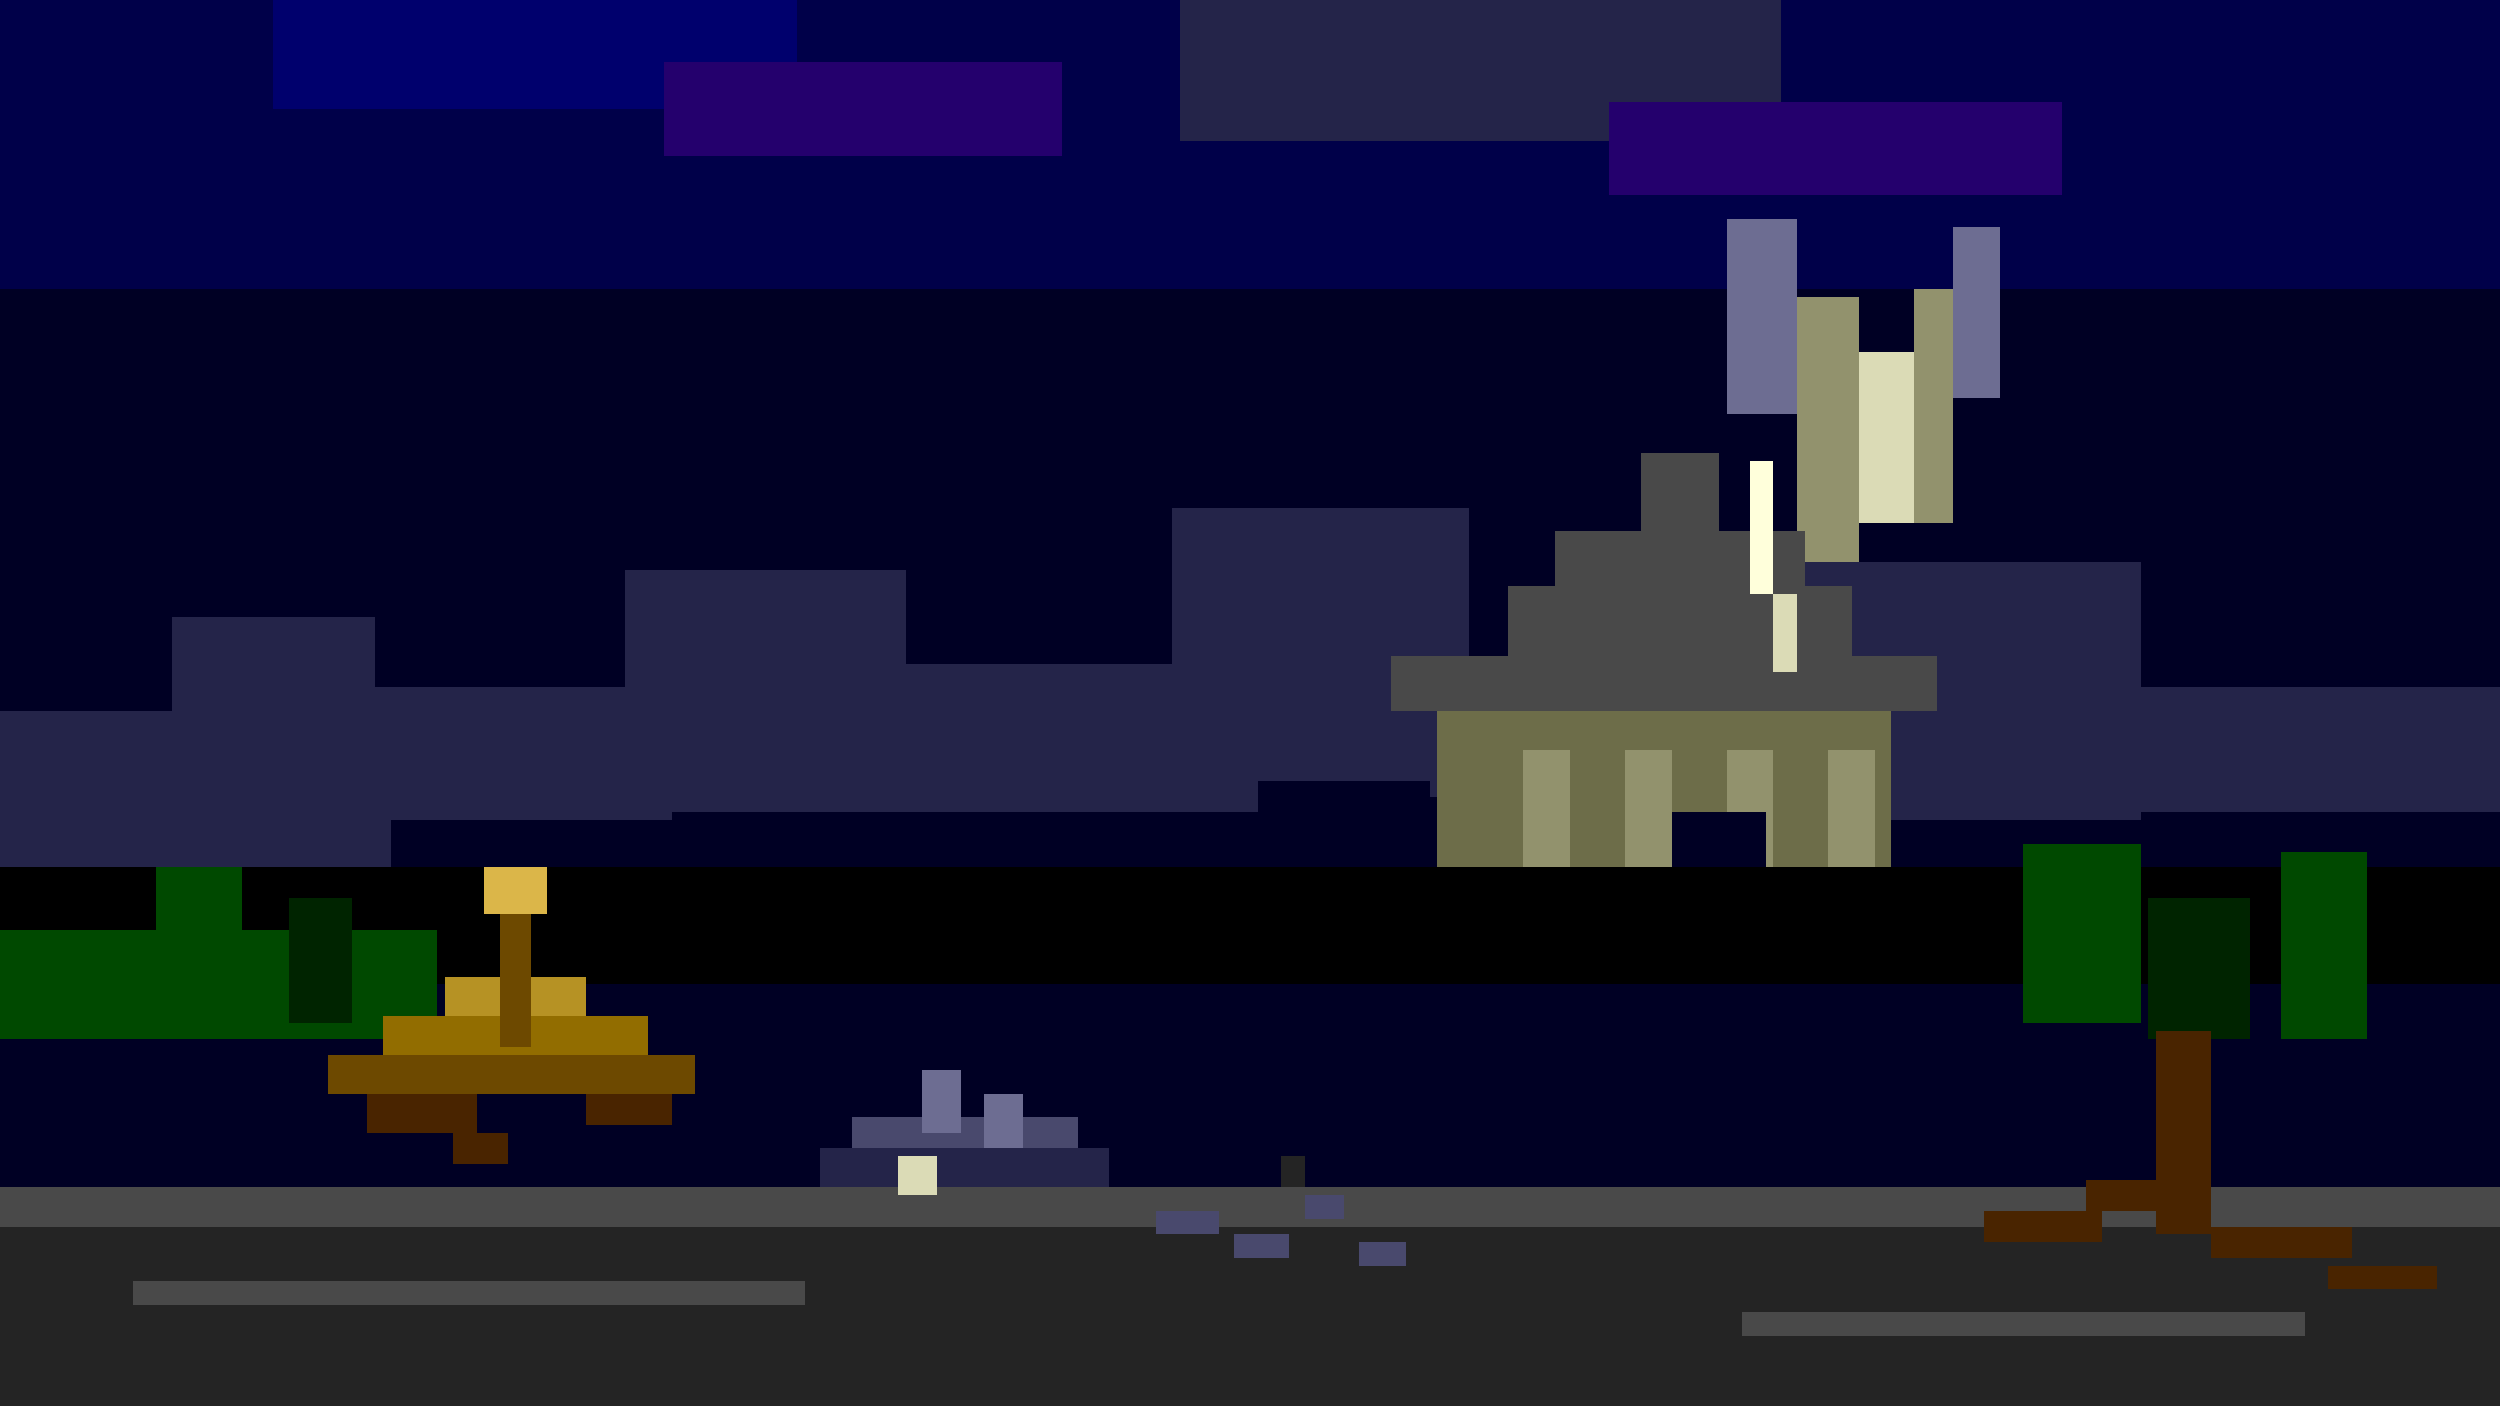
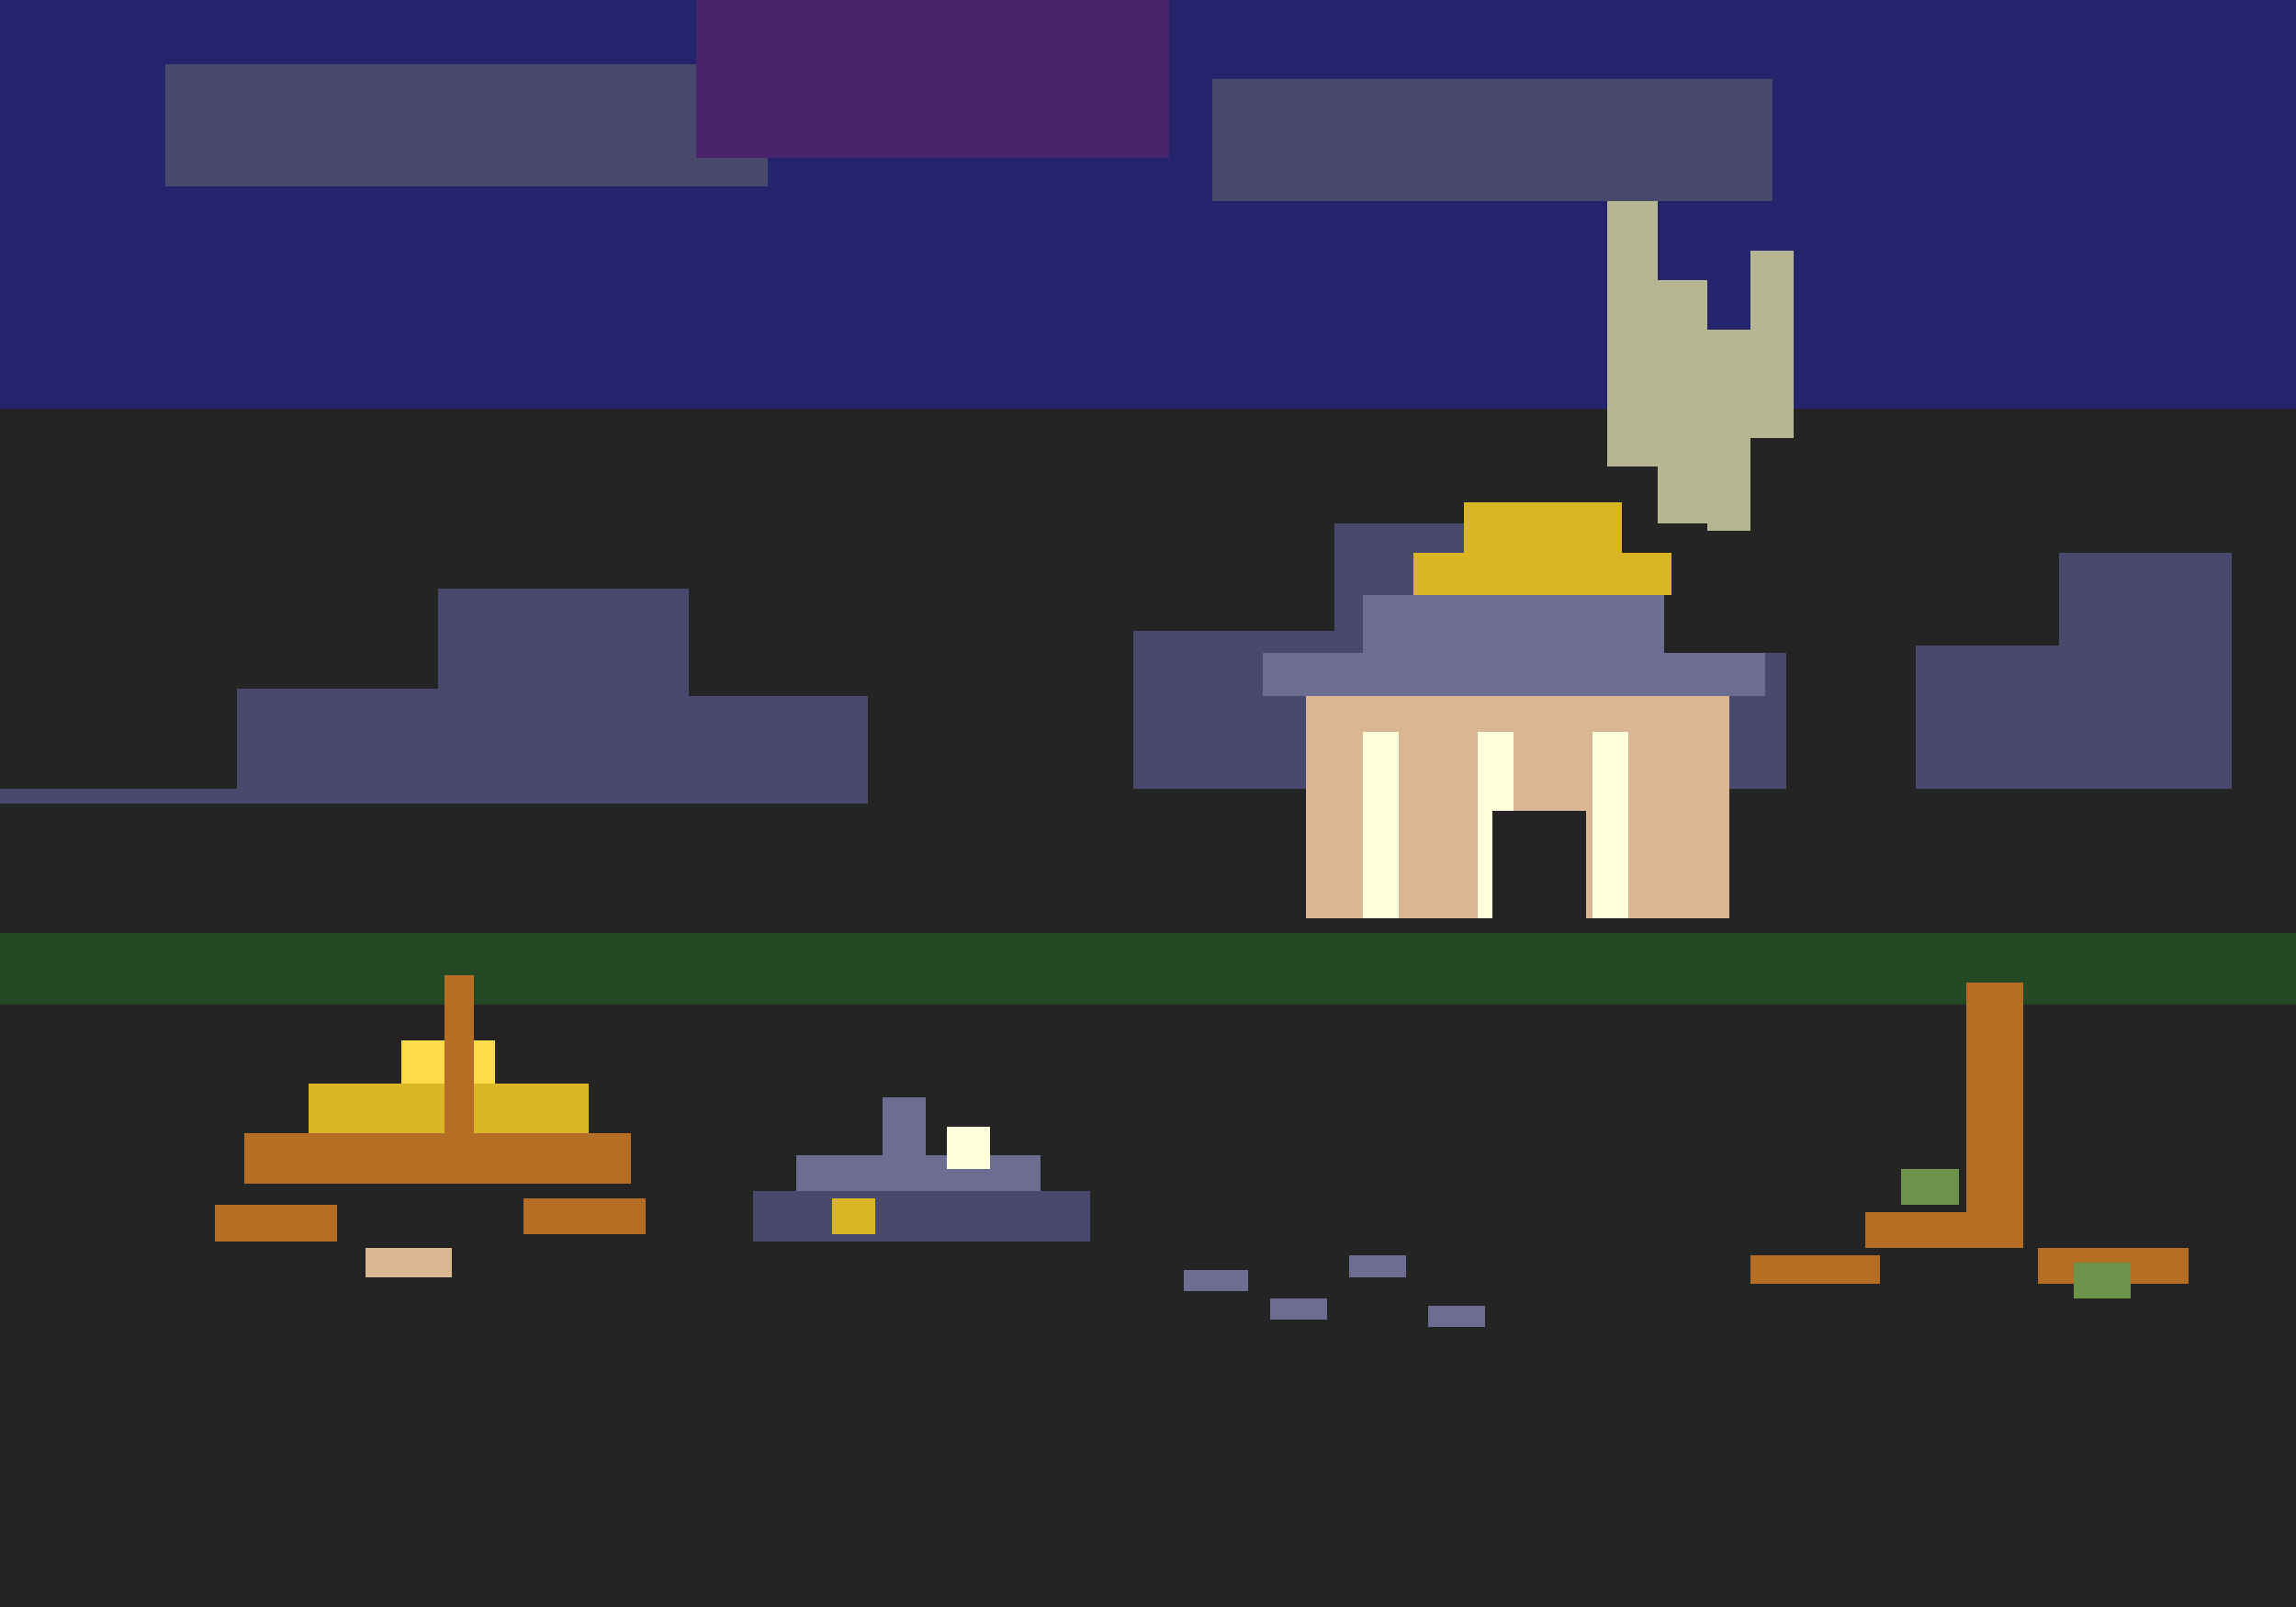
- <svg xmlns="http://www.w3.org/2000/svg" width="320" height="180" viewBox="0 0 320 180" shape-rendering="crispEdges" role="img" aria-labelledby="title desc">
-   <rect width="320" height="180" fill="#000024" />
-   <rect x="0" y="0" width="320" height="37" fill="#000049" />
-   <rect x="35" y="0" width="67" height="14" fill="#00006D" />
-   <rect x="85" y="8" width="51" height="12" fill="#24006D" />
-   <rect x="151" y="0" width="77" height="18" fill="#242449" />
-   <rect x="206" y="13" width="64" height="12" fill="#24006D" />
-   <rect x="264" y="0" width="56" height="29" fill="#000049" />
-   <rect x="221" y="28" width="9" height="25" fill="#6D6D92" />
-   <rect x="230" y="38" width="8" height="35" fill="#92926D" />
-   <rect x="238" y="45" width="7" height="22" fill="#DBDBB6" />
-   <rect x="245" y="37" width="5" height="30" fill="#92926D" />
-   <rect x="250" y="29" width="6" height="22" fill="#6D6D92" />
-   <rect x="0" y="91" width="50" height="23" fill="#242449" />
-   <rect x="22" y="79" width="26" height="16" fill="#242449" />
-   <rect x="45" y="88" width="41" height="17" fill="#242449" />
-   <rect x="80" y="73" width="36" height="31" fill="#242449" />
-   <rect x="110" y="85" width="51" height="19" fill="#242449" />
-   <rect x="150" y="65" width="38" height="35" fill="#242449" />
-   <rect x="183" y="84" width="53" height="18" fill="#242449" />
-   <rect x="231" y="72" width="43" height="33" fill="#242449" />
-   <rect x="271" y="88" width="49" height="16" fill="#242449" />
-   <rect x="184" y="89" width="58" height="38" fill="#6D6D49" />
-   <rect x="178" y="84" width="70" height="7" fill="#494949" />
-   <rect x="193" y="75" width="44" height="9" fill="#494949" />
-   <rect x="199" y="68" width="32" height="7" fill="#494949" />
-   <rect x="210" y="58" width="10" height="10" fill="#494949" />
-   <rect x="195" y="96" width="6" height="24" fill="#92926D" />
-   <rect x="208" y="96" width="6" height="24" fill="#92926D" />
-   <rect x="221" y="96" width="6" height="24" fill="#92926D" />
-   <rect x="234" y="96" width="6" height="24" fill="#92926D" />
-   <rect x="214" y="104" width="12" height="23" fill="#000024" />
-   <rect x="187" y="124" width="53" height="4" fill="#494949" />
-   <rect x="0" y="111" width="320" height="15" fill="#000000" />
-   <rect x="0" y="126" width="320" height="54" fill="#000024" />
-   <rect x="0" y="119" width="56" height="14" fill="#004900" />
-   <rect x="20" y="111" width="11" height="17" fill="#004900" />
-   <rect x="37" y="115" width="8" height="16" fill="#002400" />
-   <rect x="259" y="108" width="15" height="23" fill="#004900" />
-   <rect x="275" y="115" width="13" height="18" fill="#002400" />
-   <rect x="292" y="109" width="11" height="24" fill="#004900" />
-   <rect x="0" y="155" width="320" height="25" fill="#242424" />
-   <rect x="0" y="152" width="320" height="5" fill="#494949" />
-   <rect x="17" y="164" width="86" height="3" fill="#494949" />
-   <rect x="223" y="168" width="72" height="3" fill="#494949" />
-   <rect x="42" y="135" width="47" height="5" fill="#6D4900" />
-   <rect x="49" y="130" width="34" height="5" fill="#926D00" />
-   <rect x="57" y="125" width="18" height="5" fill="#B69224" />
-   <rect x="64" y="117" width="4" height="17" fill="#6D4900" />
-   <rect x="62" y="111" width="8" height="6" fill="#DBB649" />
-   <rect x="47" y="140" width="14" height="5" fill="#492400" />
-   <rect x="75" y="140" width="11" height="4" fill="#492400" />
-   <rect x="58" y="145" width="7" height="4" fill="#492400" />
-   <rect x="109" y="143" width="29" height="4" fill="#49496D" />
-   <rect x="105" y="147" width="37" height="5" fill="#242449" />
-   <rect x="118" y="137" width="5" height="8" fill="#6D6D92" />
-   <rect x="126" y="140" width="5" height="7" fill="#6D6D92" />
-   <rect x="115" y="148" width="5" height="5" fill="#DBDBB6" />
-   <rect x="148" y="155" width="8" height="3" fill="#49496D" />
-   <rect x="158" y="158" width="7" height="3" fill="#49496D" />
-   <rect x="167" y="153" width="5" height="3" fill="#49496D" />
-   <rect x="174" y="159" width="6" height="3" fill="#49496D" />
-   <rect x="164" y="148" width="3" height="4" fill="#242424" />
-   <rect x="276" y="132" width="7" height="26" fill="#492400" />
-   <rect x="267" y="151" width="12" height="4" fill="#492400" />
-   <rect x="254" y="155" width="15" height="4" fill="#492400" />
-   <rect x="283" y="157" width="18" height="4" fill="#492400" />
-   <rect x="298" y="162" width="14" height="3" fill="#492400" />
-   <rect x="224" y="59" width="3" height="17" fill="#FFFFDB" />
-   <rect x="227" y="76" width="3" height="10" fill="#DBDBB6" />
+ <svg xmlns="http://www.w3.org/2000/svg" width="320" height="224" viewBox="0 0 320 224" shape-rendering="crispEdges" role="img" aria-labelledby="t d">
+   <rect width="320" height="224" fill="#242424" />
+   <rect x="0" y="0" width="320" height="57" fill="#24246D" />
+   <rect x="23" y="9" width="84" height="17" fill="#49496D" />
+   <rect x="97" y="0" width="66" height="22" fill="#49246D" />
+   <rect x="169" y="11" width="83" height="17" fill="#49496D" />
+   <rect x="247" y="0" width="73" height="29" fill="#24246D" />
+   <path d="M224 28h7v37h-7z M231 39h7v34h-7z M238 46h6v28h-6z M244 35h6v26h-6z" fill="#B6B692" />
+   <path d="M0 110h33V96h28V82h35v15h25v15H0z M118 110h40V88h28V73h32v18h31v19H118z M245 110h22V90h20V77h24v33z" fill="#49496D" />
+   <rect x="182" y="96" width="59" height="42" fill="#DBB692" />
+   <rect x="176" y="91" width="70" height="6" fill="#6D6D92" />
+   <rect x="190" y="83" width="42" height="8" fill="#6D6D92" />
+   <path d="M197 83v-6h7v-7h22v7h7v6z" fill="#DBB624" />
+   <rect x="190" y="102" width="5" height="29" fill="#FFFFDB" />
+   <rect x="206" y="102" width="5" height="29" fill="#FFFFDB" />
+   <rect x="222" y="102" width="5" height="29" fill="#FFFFDB" />
+   <rect x="208" y="113" width="13" height="25" fill="#242424" />
+   <rect x="0" y="128" width="320" height="96" fill="#242424" />
+   <path d="M0 130h320v10H0z" fill="#244924" />
+   <rect x="0" y="158" width="320" height="66" fill="#242424" />
+   <rect x="34" y="158" width="54" height="7" fill="#B66D24" />
+   <rect x="43" y="151" width="39" height="7" fill="#DBB624" />
+   <rect x="56" y="145" width="13" height="6" fill="#FFDB49" />
+   <rect x="62" y="136" width="4" height="22" fill="#B66D24" />
+   <rect x="30" y="168" width="17" height="5" fill="#B66D24" />
+   <rect x="73" y="167" width="17" height="5" fill="#B66D24" />
+   <rect x="51" y="174" width="12" height="4" fill="#DBB692" />
+   <rect x="111" y="161" width="34" height="5" fill="#6D6D92" />
+   <rect x="105" y="166" width="47" height="7" fill="#49496D" />
+   <rect x="123" y="153" width="6" height="8" fill="#6D6D92" />
+   <rect x="132" y="157" width="6" height="6" fill="#FFFFDB" />
+   <rect x="116" y="167" width="6" height="5" fill="#DBB624" />
+   <rect x="165" y="177" width="9" height="3" fill="#6D6D92" />
+   <rect x="177" y="181" width="8" height="3" fill="#6D6D92" />
+   <rect x="188" y="175" width="8" height="3" fill="#6D6D92" />
+   <rect x="199" y="182" width="8" height="3" fill="#6D6D92" />
+   <rect x="185" y="169" width="3" height="6" fill="#242424" />
+   <rect x="208" y="177" width="3" height="5" fill="#242424" />
+   <rect x="274" y="137" width="8" height="37" fill="#B66D24" />
+   <rect x="260" y="169" width="17" height="5" fill="#B66D24" />
+   <rect x="244" y="175" width="18" height="4" fill="#B66D24" />
+   <rect x="284" y="174" width="21" height="5" fill="#B66D24" />
+   <rect x="265" y="163" width="8" height="5" fill="#6D9249" />
+   <rect x="289" y="176" width="8" height="5" fill="#6D9249" />
</svg>
